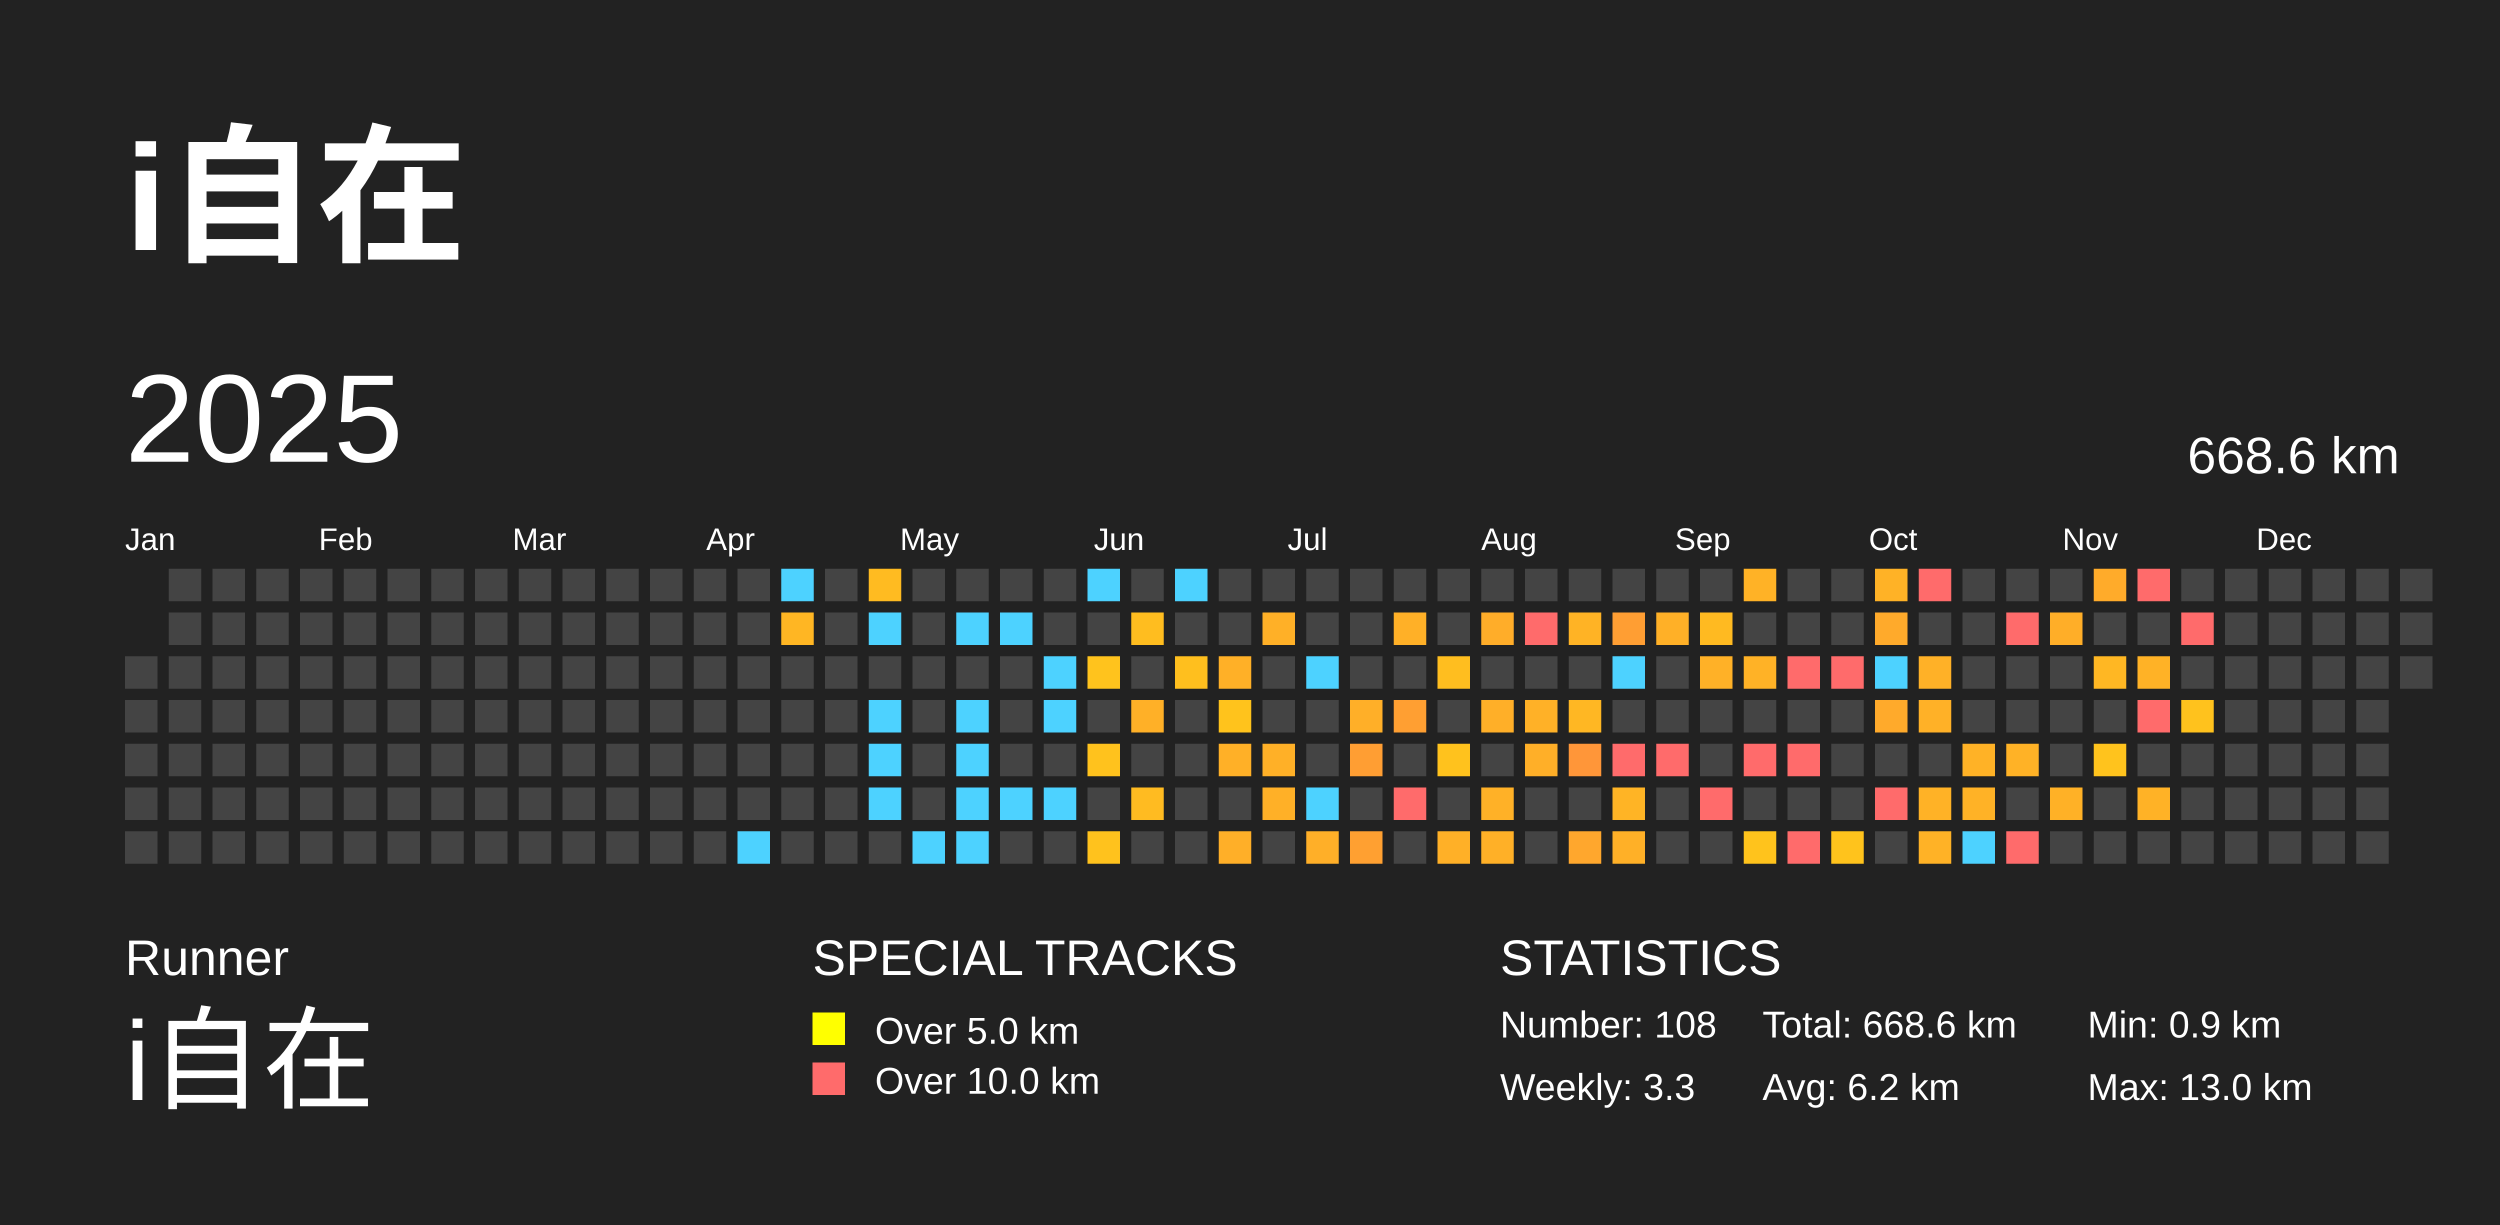
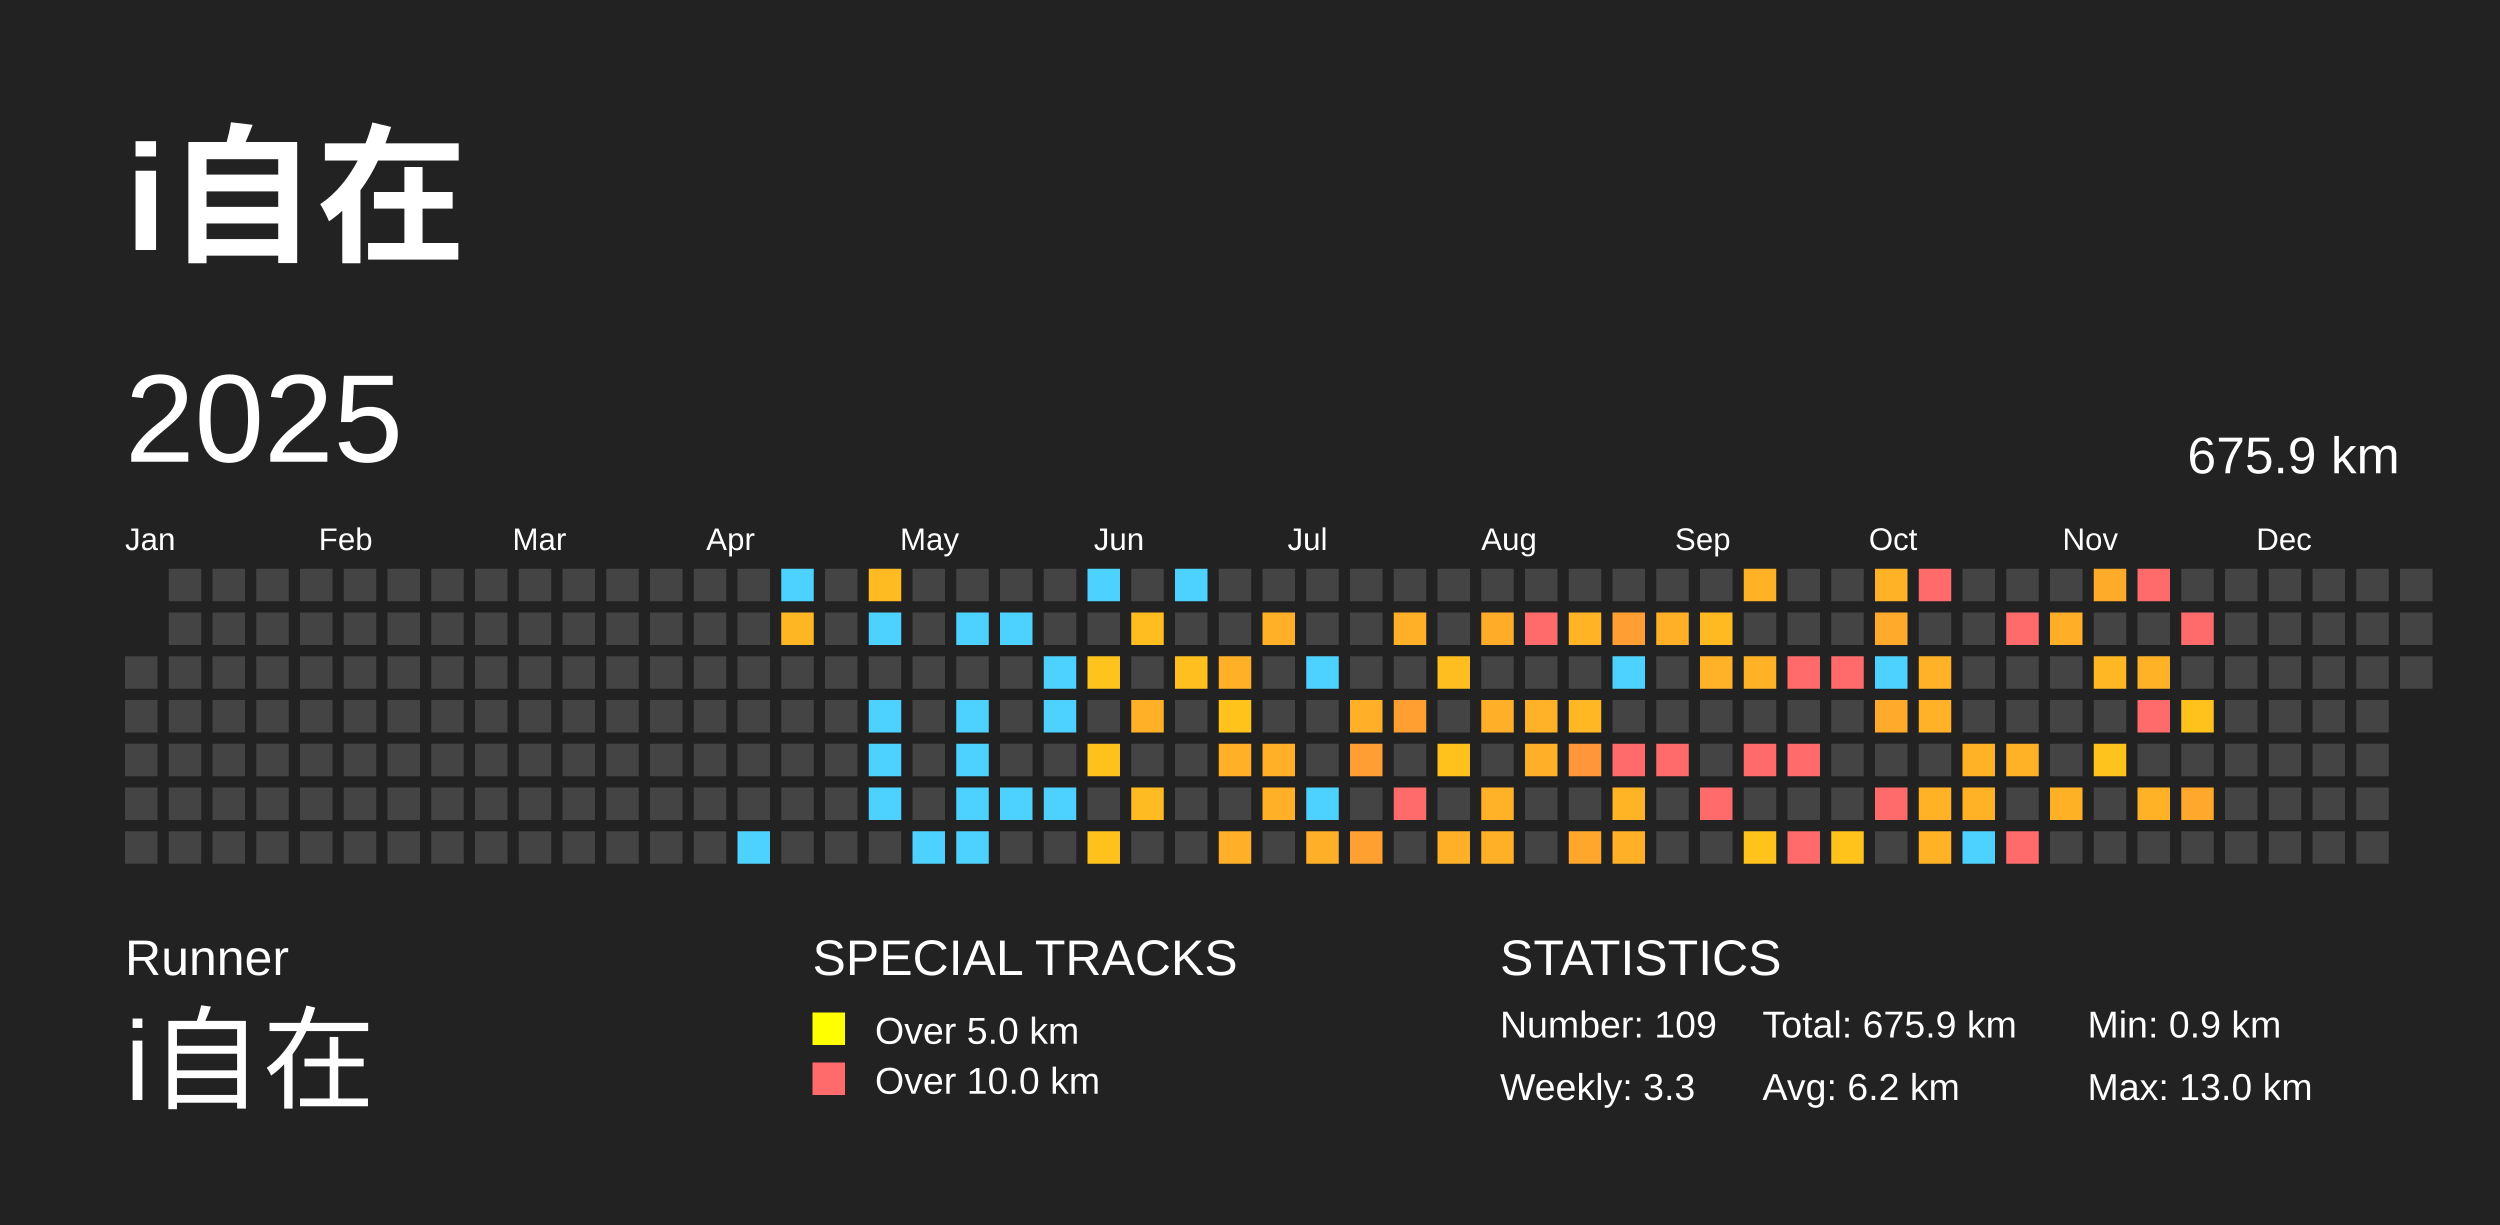
<svg xmlns="http://www.w3.org/2000/svg" baseProfile="full" height="98mm" version="1.1" viewBox="0,0,200,98" width="200mm">
  <defs />
  <rect fill="#222222" height="98" width="200" x="0" y="0" />
  <text fill="#FFFFFF" style="font-size:12px; font-family:Arial; font-weight:bold;" x="10" y="20">i自在</text>
  <text fill="#FFFFFF" style="font-size:4px; font-family:Arial" x="10" y="78">Runner</text>
  <text fill="#FFFFFF" style="font-size:9px; font-family:Arial" x="10" y="88">i自在</text>
  <text fill="#FFFFFF" style="font-size:4px; font-family:Arial" x="65" y="78">SPECIAL TRACKS</text>
  <rect fill="#FFFF00" height="2.6" width="2.6" x="65" y="81" />
  <text fill="#FFFFFF" style="font-size:3px; font-family:Arial" x="70" y="83.5">Over 5.0 km</text>
  <rect fill="#FF6B6B" height="2.6" width="2.6" x="65" y="85" />
  <text fill="#FFFFFF" style="font-size:3px; font-family:Arial" x="70" y="87.5">Over 10.0 km</text>
  <text fill="#FFFFFF" style="font-size:4px; font-family:Arial" x="120" y="78">STATISTICS</text>
-   <text fill="#FFFFFF" style="font-size:3px; font-family:Arial" x="120" y="83">Number: 108</text>
+   <text fill="#FFFFFF" style="font-size:3px; font-family:Arial" x="120" y="83">Number: 109</text>
  <text fill="#FFFFFF" style="font-size:3px; font-family:Arial" x="120" y="88">Weekly: 3.3</text>
-   <text fill="#FFFFFF" style="font-size:3px; font-family:Arial" x="141" y="83">Total: 668.6 km</text>
+   <text fill="#FFFFFF" style="font-size:3px; font-family:Arial" x="141" y="83">Total: 675.9 km</text>
  <text fill="#FFFFFF" style="font-size:3px; font-family:Arial" x="141" y="88">Avg: 6.2 km</text>
  <text fill="#FFFFFF" style="font-size:3px; font-family:Arial" x="167" y="83">Min: 0.9 km</text>
  <text fill="#FFFFFF" style="font-size:3px; font-family:Arial" x="167" y="88">Max: 13.0 km</text>
  <text dominant-baseline="hanging" fill="#FFFFFF" style="font-size:10.0px; font-family:Arial;" x="10" y="30">2025</text>
-   <text dominant-baseline="hanging" fill="#FFFFFF" style="font-size:4.125px; font-family:Arial;" x="175" y="35">668.6 km</text>
+   <text dominant-baseline="hanging" fill="#FFFFFF" style="font-size:4.125px; font-family:Arial;" x="175" y="35">675.9 km</text>
  <text fill="#FFFFFF" style="font-size:2.5px; font-family:Arial" x="10.0" y="44">Jan</text>
  <text fill="#FFFFFF" style="font-size:2.5px; font-family:Arial" x="25.5" y="44">Feb</text>
  <text fill="#FFFFFF" style="font-size:2.5px; font-family:Arial" x="41.0" y="44">Mar</text>
  <text fill="#FFFFFF" style="font-size:2.5px; font-family:Arial" x="56.5" y="44">Apr</text>
  <text fill="#FFFFFF" style="font-size:2.5px; font-family:Arial" x="72.0" y="44">May</text>
  <text fill="#FFFFFF" style="font-size:2.5px; font-family:Arial" x="87.5" y="44">Jun</text>
  <text fill="#FFFFFF" style="font-size:2.5px; font-family:Arial" x="103.0" y="44">Jul</text>
  <text fill="#FFFFFF" style="font-size:2.5px; font-family:Arial" x="118.5" y="44">Aug</text>
  <text fill="#FFFFFF" style="font-size:2.5px; font-family:Arial" x="134.0" y="44">Sep</text>
  <text fill="#FFFFFF" style="font-size:2.5px; font-family:Arial" x="149.5" y="44">Oct</text>
  <text fill="#FFFFFF" style="font-size:2.5px; font-family:Arial" x="165.0" y="44">Nov</text>
  <text fill="#FFFFFF" style="font-size:2.5px; font-family:Arial" x="180.5" y="44">Dec</text>
  <rect fill="#444444" height="2.6" width="2.6" x="10.0" y="52.5" />
  <rect fill="#444444" height="2.6" width="2.6" x="10.0" y="56.0" />
  <rect fill="#444444" height="2.6" width="2.6" x="10.0" y="59.5" />
  <rect fill="#444444" height="2.6" width="2.6" x="10.0" y="63.0" />
  <rect fill="#444444" height="2.6" width="2.6" x="10.0" y="66.5" />
  <rect fill="#444444" height="2.6" width="2.6" x="13.5" y="45.5" />
  <rect fill="#444444" height="2.6" width="2.6" x="13.5" y="49.0" />
  <rect fill="#444444" height="2.6" width="2.6" x="13.5" y="52.5" />
  <rect fill="#444444" height="2.6" width="2.6" x="13.5" y="56.0" />
  <rect fill="#444444" height="2.6" width="2.6" x="13.5" y="59.5" />
  <rect fill="#444444" height="2.6" width="2.6" x="13.5" y="63.0" />
  <rect fill="#444444" height="2.6" width="2.6" x="13.5" y="66.5" />
  <rect fill="#444444" height="2.6" width="2.6" x="17.0" y="45.5" />
  <rect fill="#444444" height="2.6" width="2.6" x="17.0" y="49.0" />
  <rect fill="#444444" height="2.6" width="2.6" x="17.0" y="52.5" />
  <rect fill="#444444" height="2.6" width="2.6" x="17.0" y="56.0" />
  <rect fill="#444444" height="2.6" width="2.6" x="17.0" y="59.5" />
  <rect fill="#444444" height="2.6" width="2.6" x="17.0" y="63.0" />
  <rect fill="#444444" height="2.6" width="2.6" x="17.0" y="66.5" />
  <rect fill="#444444" height="2.6" width="2.6" x="20.5" y="45.5" />
  <rect fill="#444444" height="2.6" width="2.6" x="20.5" y="49.0" />
  <rect fill="#444444" height="2.6" width="2.6" x="20.5" y="52.5" />
  <rect fill="#444444" height="2.6" width="2.6" x="20.5" y="56.0" />
  <rect fill="#444444" height="2.6" width="2.6" x="20.5" y="59.5" />
  <rect fill="#444444" height="2.6" width="2.6" x="20.5" y="63.0" />
  <rect fill="#444444" height="2.6" width="2.6" x="20.5" y="66.5" />
  <rect fill="#444444" height="2.6" width="2.6" x="24.0" y="45.5" />
  <rect fill="#444444" height="2.6" width="2.6" x="24.0" y="49.0" />
  <rect fill="#444444" height="2.6" width="2.6" x="24.0" y="52.5" />
  <rect fill="#444444" height="2.6" width="2.6" x="24.0" y="56.0" />
  <rect fill="#444444" height="2.6" width="2.6" x="24.0" y="59.5" />
  <rect fill="#444444" height="2.6" width="2.6" x="24.0" y="63.0" />
  <rect fill="#444444" height="2.6" width="2.6" x="24.0" y="66.5" />
  <rect fill="#444444" height="2.6" width="2.6" x="27.5" y="45.5" />
  <rect fill="#444444" height="2.6" width="2.6" x="27.5" y="49.0" />
  <rect fill="#444444" height="2.6" width="2.6" x="27.5" y="52.5" />
  <rect fill="#444444" height="2.6" width="2.6" x="27.5" y="56.0" />
  <rect fill="#444444" height="2.6" width="2.6" x="27.5" y="59.5" />
  <rect fill="#444444" height="2.6" width="2.6" x="27.5" y="63.0" />
  <rect fill="#444444" height="2.6" width="2.6" x="27.5" y="66.5" />
  <rect fill="#444444" height="2.6" width="2.6" x="31.0" y="45.5" />
  <rect fill="#444444" height="2.6" width="2.6" x="31.0" y="49.0" />
  <rect fill="#444444" height="2.6" width="2.6" x="31.0" y="52.5" />
  <rect fill="#444444" height="2.6" width="2.6" x="31.0" y="56.0" />
  <rect fill="#444444" height="2.6" width="2.6" x="31.0" y="59.5" />
  <rect fill="#444444" height="2.6" width="2.6" x="31.0" y="63.0" />
  <rect fill="#444444" height="2.6" width="2.6" x="31.0" y="66.5" />
  <rect fill="#444444" height="2.6" width="2.6" x="34.5" y="45.5" />
  <rect fill="#444444" height="2.6" width="2.6" x="34.5" y="49.0" />
  <rect fill="#444444" height="2.6" width="2.6" x="34.5" y="52.5" />
  <rect fill="#444444" height="2.6" width="2.6" x="34.5" y="56.0" />
  <rect fill="#444444" height="2.6" width="2.6" x="34.5" y="59.5" />
  <rect fill="#444444" height="2.6" width="2.6" x="34.5" y="63.0" />
  <rect fill="#444444" height="2.6" width="2.6" x="34.5" y="66.5" />
  <rect fill="#444444" height="2.6" width="2.6" x="38.0" y="45.5" />
  <rect fill="#444444" height="2.6" width="2.6" x="38.0" y="49.0" />
  <rect fill="#444444" height="2.6" width="2.6" x="38.0" y="52.5" />
  <rect fill="#444444" height="2.6" width="2.6" x="38.0" y="56.0" />
  <rect fill="#444444" height="2.6" width="2.6" x="38.0" y="59.5" />
  <rect fill="#444444" height="2.6" width="2.6" x="38.0" y="63.0" />
  <rect fill="#444444" height="2.6" width="2.6" x="38.0" y="66.5" />
  <rect fill="#444444" height="2.6" width="2.6" x="41.5" y="45.5" />
  <rect fill="#444444" height="2.6" width="2.6" x="41.5" y="49.0" />
  <rect fill="#444444" height="2.6" width="2.6" x="41.5" y="52.5" />
  <rect fill="#444444" height="2.6" width="2.6" x="41.5" y="56.0" />
  <rect fill="#444444" height="2.6" width="2.6" x="41.5" y="59.5" />
  <rect fill="#444444" height="2.6" width="2.6" x="41.5" y="63.0" />
  <rect fill="#444444" height="2.6" width="2.6" x="41.5" y="66.5" />
  <rect fill="#444444" height="2.6" width="2.6" x="45.0" y="45.5" />
  <rect fill="#444444" height="2.6" width="2.6" x="45.0" y="49.0" />
  <rect fill="#444444" height="2.6" width="2.6" x="45.0" y="52.5" />
  <rect fill="#444444" height="2.6" width="2.6" x="45.0" y="56.0" />
  <rect fill="#444444" height="2.6" width="2.6" x="45.0" y="59.5" />
  <rect fill="#444444" height="2.6" width="2.6" x="45.0" y="63.0" />
  <rect fill="#444444" height="2.6" width="2.6" x="45.0" y="66.5" />
  <rect fill="#444444" height="2.6" width="2.6" x="48.5" y="45.5" />
  <rect fill="#444444" height="2.6" width="2.6" x="48.5" y="49.0" />
  <rect fill="#444444" height="2.6" width="2.6" x="48.5" y="52.5" />
  <rect fill="#444444" height="2.6" width="2.6" x="48.5" y="56.0" />
  <rect fill="#444444" height="2.6" width="2.6" x="48.5" y="59.5" />
  <rect fill="#444444" height="2.6" width="2.6" x="48.5" y="63.0" />
  <rect fill="#444444" height="2.6" width="2.6" x="48.5" y="66.5" />
  <rect fill="#444444" height="2.6" width="2.6" x="52.0" y="45.5" />
  <rect fill="#444444" height="2.6" width="2.6" x="52.0" y="49.0" />
  <rect fill="#444444" height="2.6" width="2.6" x="52.0" y="52.5" />
  <rect fill="#444444" height="2.6" width="2.6" x="52.0" y="56.0" />
  <rect fill="#444444" height="2.6" width="2.6" x="52.0" y="59.5" />
  <rect fill="#444444" height="2.6" width="2.6" x="52.0" y="63.0" />
  <rect fill="#444444" height="2.6" width="2.6" x="52.0" y="66.5" />
  <rect fill="#444444" height="2.6" width="2.6" x="55.5" y="45.5" />
  <rect fill="#444444" height="2.6" width="2.6" x="55.5" y="49.0" />
  <rect fill="#444444" height="2.6" width="2.6" x="55.5" y="52.5" />
  <rect fill="#444444" height="2.6" width="2.6" x="55.5" y="56.0" />
  <rect fill="#444444" height="2.6" width="2.6" x="55.5" y="59.5" />
  <rect fill="#444444" height="2.6" width="2.6" x="55.5" y="63.0" />
  <rect fill="#444444" height="2.6" width="2.6" x="55.5" y="66.5" />
  <rect fill="#444444" height="2.6" width="2.6" x="59.0" y="45.5" />
  <rect fill="#444444" height="2.6" width="2.6" x="59.0" y="49.0" />
  <rect fill="#444444" height="2.6" width="2.6" x="59.0" y="52.5" />
  <rect fill="#444444" height="2.6" width="2.6" x="59.0" y="56.0" />
  <rect fill="#444444" height="2.6" width="2.6" x="59.0" y="59.5" />
  <rect fill="#444444" height="2.6" width="2.6" x="59.0" y="63.0" />
  <rect fill="#4dd2ff" height="2.6" width="2.6" x="59.0" y="66.5" />
  <rect fill="#4dd2ff" height="2.6" width="2.6" x="62.5" y="45.5" />
  <rect fill="#ffb623" height="2.6" width="2.6" x="62.5" y="49.0" />
  <rect fill="#444444" height="2.6" width="2.6" x="62.5" y="52.5" />
  <rect fill="#444444" height="2.6" width="2.6" x="62.5" y="56.0" />
  <rect fill="#444444" height="2.6" width="2.6" x="62.5" y="59.5" />
  <rect fill="#444444" height="2.6" width="2.6" x="62.5" y="63.0" />
  <rect fill="#444444" height="2.6" width="2.6" x="62.5" y="66.5" />
  <rect fill="#444444" height="2.6" width="2.6" x="66.0" y="45.5" />
  <rect fill="#444444" height="2.6" width="2.6" x="66.0" y="49.0" />
  <rect fill="#444444" height="2.6" width="2.6" x="66.0" y="52.5" />
  <rect fill="#444444" height="2.6" width="2.6" x="66.0" y="56.0" />
  <rect fill="#444444" height="2.6" width="2.6" x="66.0" y="59.5" />
  <rect fill="#444444" height="2.6" width="2.6" x="66.0" y="63.0" />
  <rect fill="#444444" height="2.6" width="2.6" x="66.0" y="66.5" />
  <rect fill="#ffbb21" height="2.6" width="2.6" x="69.5" y="45.5" />
  <rect fill="#4dd2ff" height="2.6" width="2.6" x="69.5" y="49.0" />
  <rect fill="#444444" height="2.6" width="2.6" x="69.5" y="52.5" />
  <rect fill="#4dd2ff" height="2.6" width="2.6" x="69.5" y="56.0" />
  <rect fill="#4dd2ff" height="2.6" width="2.6" x="69.5" y="59.5" />
  <rect fill="#4dd2ff" height="2.6" width="2.6" x="69.5" y="63.0" />
  <rect fill="#444444" height="2.6" width="2.6" x="69.5" y="66.5" />
  <rect fill="#444444" height="2.6" width="2.6" x="73.0" y="45.5" />
  <rect fill="#444444" height="2.6" width="2.6" x="73.0" y="49.0" />
  <rect fill="#444444" height="2.6" width="2.6" x="73.0" y="52.5" />
  <rect fill="#444444" height="2.6" width="2.6" x="73.0" y="56.0" />
  <rect fill="#444444" height="2.6" width="2.6" x="73.0" y="59.5" />
  <rect fill="#444444" height="2.6" width="2.6" x="73.0" y="63.0" />
  <rect fill="#4dd2ff" height="2.6" width="2.6" x="73.0" y="66.5" />
  <rect fill="#444444" height="2.6" width="2.6" x="76.5" y="45.5" />
  <rect fill="#4dd2ff" height="2.6" width="2.6" x="76.5" y="49.0" />
  <rect fill="#444444" height="2.6" width="2.6" x="76.5" y="52.5" />
  <rect fill="#4dd2ff" height="2.6" width="2.6" x="76.5" y="56.0" />
  <rect fill="#4dd2ff" height="2.6" width="2.6" x="76.5" y="59.5" />
  <rect fill="#4dd2ff" height="2.6" width="2.6" x="76.5" y="63.0" />
  <rect fill="#4dd2ff" height="2.6" width="2.6" x="76.5" y="66.5" />
  <rect fill="#444444" height="2.6" width="2.6" x="80.0" y="45.5" />
  <rect fill="#4dd2ff" height="2.6" width="2.6" x="80.0" y="49.0" />
  <rect fill="#444444" height="2.6" width="2.6" x="80.0" y="52.5" />
  <rect fill="#444444" height="2.6" width="2.6" x="80.0" y="56.0" />
  <rect fill="#444444" height="2.6" width="2.6" x="80.0" y="59.5" />
  <rect fill="#4dd2ff" height="2.6" width="2.6" x="80.0" y="63.0" />
  <rect fill="#444444" height="2.6" width="2.6" x="80.0" y="66.5" />
  <rect fill="#444444" height="2.6" width="2.6" x="83.5" y="45.5" />
  <rect fill="#444444" height="2.6" width="2.6" x="83.5" y="49.0" />
  <rect fill="#4dd2ff" height="2.6" width="2.6" x="83.5" y="52.5" />
  <rect fill="#4dd2ff" height="2.6" width="2.6" x="83.5" y="56.0" />
  <rect fill="#444444" height="2.6" width="2.6" x="83.5" y="59.5" />
  <rect fill="#4dd2ff" height="2.6" width="2.6" x="83.5" y="63.0" />
  <rect fill="#444444" height="2.6" width="2.6" x="83.5" y="66.5" />
  <rect fill="#4dd2ff" height="2.6" width="2.6" x="87.0" y="45.5" />
  <rect fill="#444444" height="2.6" width="2.6" x="87.0" y="49.0" />
  <rect fill="#ffc31d" height="2.6" width="2.6" x="87.0" y="52.5" />
  <rect fill="#444444" height="2.6" width="2.6" x="87.0" y="56.0" />
  <rect fill="#ffc21d" height="2.6" width="2.6" x="87.0" y="59.5" />
  <rect fill="#444444" height="2.6" width="2.6" x="87.0" y="63.0" />
  <rect fill="#ffc21d" height="2.6" width="2.6" x="87.0" y="66.5" />
  <rect fill="#444444" height="2.6" width="2.6" x="90.5" y="45.5" />
  <rect fill="#ffbd1f" height="2.6" width="2.6" x="90.5" y="49.0" />
  <rect fill="#444444" height="2.6" width="2.6" x="90.5" y="52.5" />
  <rect fill="#ffb027" height="2.6" width="2.6" x="90.5" y="56.0" />
  <rect fill="#444444" height="2.6" width="2.6" x="90.5" y="59.5" />
  <rect fill="#ffbb21" height="2.6" width="2.6" x="90.5" y="63.0" />
  <rect fill="#444444" height="2.6" width="2.6" x="90.5" y="66.5" />
  <rect fill="#4dd2ff" height="2.6" width="2.6" x="94.0" y="45.5" />
  <rect fill="#444444" height="2.6" width="2.6" x="94.0" y="49.0" />
  <rect fill="#ffbf1e" height="2.6" width="2.6" x="94.0" y="52.5" />
  <rect fill="#444444" height="2.6" width="2.6" x="94.0" y="56.0" />
  <rect fill="#444444" height="2.6" width="2.6" x="94.0" y="59.5" />
  <rect fill="#444444" height="2.6" width="2.6" x="94.0" y="63.0" />
  <rect fill="#444444" height="2.6" width="2.6" x="94.0" y="66.5" />
  <rect fill="#444444" height="2.6" width="2.6" x="97.5" y="45.5" />
  <rect fill="#444444" height="2.6" width="2.6" x="97.5" y="49.0" />
  <rect fill="#ffb027" height="2.6" width="2.6" x="97.5" y="52.5" />
  <rect fill="#ffc31c" height="2.6" width="2.6" x="97.5" y="56.0" />
  <rect fill="#ffb027" height="2.6" width="2.6" x="97.5" y="59.5" />
  <rect fill="#444444" height="2.6" width="2.6" x="97.5" y="63.0" />
  <rect fill="#ffaf28" height="2.6" width="2.6" x="97.5" y="66.5" />
  <rect fill="#444444" height="2.6" width="2.6" x="101.0" y="45.5" />
  <rect fill="#ffb027" height="2.6" width="2.6" x="101.0" y="49.0" />
  <rect fill="#444444" height="2.6" width="2.6" x="101.0" y="52.5" />
  <rect fill="#444444" height="2.6" width="2.6" x="101.0" y="56.0" />
  <rect fill="#ffb027" height="2.6" width="2.6" x="101.0" y="59.5" />
  <rect fill="#ffb027" height="2.6" width="2.6" x="101.0" y="63.0" />
  <rect fill="#444444" height="2.6" width="2.6" x="101.0" y="66.5" />
  <rect fill="#444444" height="2.6" width="2.6" x="104.5" y="45.5" />
  <rect fill="#444444" height="2.6" width="2.6" x="104.5" y="49.0" />
  <rect fill="#4dd2ff" height="2.6" width="2.6" x="104.5" y="52.5" />
  <rect fill="#444444" height="2.6" width="2.6" x="104.5" y="56.0" />
  <rect fill="#444444" height="2.6" width="2.6" x="104.5" y="59.5" />
  <rect fill="#4dd2ff" height="2.6" width="2.6" x="104.5" y="63.0" />
  <rect fill="#ffaf28" height="2.6" width="2.6" x="104.5" y="66.5" />
  <rect fill="#444444" height="2.6" width="2.6" x="108.0" y="45.5" />
  <rect fill="#444444" height="2.6" width="2.6" x="108.0" y="49.0" />
  <rect fill="#444444" height="2.6" width="2.6" x="108.0" y="52.5" />
  <rect fill="#ffaf28" height="2.6" width="2.6" x="108.0" y="56.0" />
  <rect fill="#ff9e33" height="2.6" width="2.6" x="108.0" y="59.5" />
  <rect fill="#444444" height="2.6" width="2.6" x="108.0" y="63.0" />
  <rect fill="#ffa031" height="2.6" width="2.6" x="108.0" y="66.5" />
  <rect fill="#444444" height="2.6" width="2.6" x="111.5" y="45.5" />
  <rect fill="#ffb027" height="2.6" width="2.6" x="111.5" y="49.0" />
  <rect fill="#444444" height="2.6" width="2.6" x="111.5" y="52.5" />
  <rect fill="#ff9f32" height="2.6" width="2.6" x="111.5" y="56.0" />
  <rect fill="#444444" height="2.6" width="2.6" x="111.5" y="59.5" />
  <rect fill="#FF6B6B" height="2.6" width="2.6" x="111.5" y="63.0" />
  <rect fill="#444444" height="2.6" width="2.6" x="111.5" y="66.5" />
  <rect fill="#444444" height="2.6" width="2.6" x="115.0" y="45.5" />
  <rect fill="#444444" height="2.6" width="2.6" x="115.0" y="49.0" />
  <rect fill="#ffbe1f" height="2.6" width="2.6" x="115.0" y="52.5" />
  <rect fill="#444444" height="2.6" width="2.6" x="115.0" y="56.0" />
  <rect fill="#ffc21d" height="2.6" width="2.6" x="115.0" y="59.5" />
  <rect fill="#444444" height="2.6" width="2.6" x="115.0" y="63.0" />
  <rect fill="#ffb027" height="2.6" width="2.6" x="115.0" y="66.5" />
  <rect fill="#444444" height="2.6" width="2.6" x="118.5" y="45.5" />
  <rect fill="#ffad29" height="2.6" width="2.6" x="118.5" y="49.0" />
  <rect fill="#444444" height="2.6" width="2.6" x="118.5" y="52.5" />
  <rect fill="#ffaf28" height="2.6" width="2.6" x="118.5" y="56.0" />
  <rect fill="#444444" height="2.6" width="2.6" x="118.5" y="59.5" />
  <rect fill="#ffb127" height="2.6" width="2.6" x="118.5" y="63.0" />
  <rect fill="#ffb027" height="2.6" width="2.6" x="118.5" y="66.5" />
  <rect fill="#444444" height="2.6" width="2.6" x="122.0" y="45.5" />
  <rect fill="#FF6B6B" height="2.6" width="2.6" x="122.0" y="49.0" />
  <rect fill="#444444" height="2.6" width="2.6" x="122.0" y="52.5" />
  <rect fill="#ffb127" height="2.6" width="2.6" x="122.0" y="56.0" />
  <rect fill="#ffaf28" height="2.6" width="2.6" x="122.0" y="59.5" />
  <rect fill="#444444" height="2.6" width="2.6" x="122.0" y="63.0" />
  <rect fill="#444444" height="2.6" width="2.6" x="122.0" y="66.5" />
  <rect fill="#444444" height="2.6" width="2.6" x="125.5" y="45.5" />
  <rect fill="#ffb325" height="2.6" width="2.6" x="125.5" y="49.0" />
  <rect fill="#444444" height="2.6" width="2.6" x="125.5" y="52.5" />
  <rect fill="#ffb723" height="2.6" width="2.6" x="125.5" y="56.0" />
  <rect fill="#ff9639" height="2.6" width="2.6" x="125.5" y="59.5" />
  <rect fill="#444444" height="2.6" width="2.6" x="125.5" y="63.0" />
  <rect fill="#ffa72d" height="2.6" width="2.6" x="125.5" y="66.5" />
  <rect fill="#444444" height="2.6" width="2.6" x="129.0" y="45.5" />
  <rect fill="#ff9e33" height="2.6" width="2.6" x="129.0" y="49.0" />
  <rect fill="#4dd2ff" height="2.6" width="2.6" x="129.0" y="52.5" />
  <rect fill="#444444" height="2.6" width="2.6" x="129.0" y="56.0" />
  <rect fill="#FF6B6B" height="2.6" width="2.6" x="129.0" y="59.5" />
  <rect fill="#ffb425" height="2.6" width="2.6" x="129.0" y="63.0" />
  <rect fill="#ffb027" height="2.6" width="2.6" x="129.0" y="66.5" />
  <rect fill="#444444" height="2.6" width="2.6" x="132.5" y="45.5" />
  <rect fill="#ffb027" height="2.6" width="2.6" x="132.5" y="49.0" />
  <rect fill="#444444" height="2.6" width="2.6" x="132.5" y="52.5" />
  <rect fill="#444444" height="2.6" width="2.6" x="132.5" y="56.0" />
  <rect fill="#FF6B6B" height="2.6" width="2.6" x="132.5" y="59.5" />
  <rect fill="#444444" height="2.6" width="2.6" x="132.5" y="63.0" />
  <rect fill="#444444" height="2.6" width="2.6" x="132.5" y="66.5" />
  <rect fill="#444444" height="2.6" width="2.6" x="136.0" y="45.5" />
  <rect fill="#ffba21" height="2.6" width="2.6" x="136.0" y="49.0" />
  <rect fill="#ffb127" height="2.6" width="2.6" x="136.0" y="52.5" />
  <rect fill="#444444" height="2.6" width="2.6" x="136.0" y="56.0" />
  <rect fill="#444444" height="2.6" width="2.6" x="136.0" y="59.5" />
  <rect fill="#FF6B6B" height="2.6" width="2.6" x="136.0" y="63.0" />
  <rect fill="#444444" height="2.6" width="2.6" x="136.0" y="66.5" />
  <rect fill="#ffb226" height="2.6" width="2.6" x="139.5" y="45.5" />
  <rect fill="#444444" height="2.6" width="2.6" x="139.5" y="49.0" />
  <rect fill="#ffb226" height="2.6" width="2.6" x="139.5" y="52.5" />
  <rect fill="#444444" height="2.6" width="2.6" x="139.5" y="56.0" />
  <rect fill="#FF6B6B" height="2.6" width="2.6" x="139.5" y="59.5" />
  <rect fill="#444444" height="2.6" width="2.6" x="139.5" y="63.0" />
  <rect fill="#ffc31c" height="2.6" width="2.6" x="139.5" y="66.5" />
  <rect fill="#444444" height="2.6" width="2.6" x="143.0" y="45.5" />
  <rect fill="#444444" height="2.6" width="2.6" x="143.0" y="49.0" />
  <rect fill="#FF6B6B" height="2.6" width="2.6" x="143.0" y="52.5" />
  <rect fill="#444444" height="2.6" width="2.6" x="143.0" y="56.0" />
  <rect fill="#FF6B6B" height="2.6" width="2.6" x="143.0" y="59.5" />
  <rect fill="#444444" height="2.6" width="2.6" x="143.0" y="63.0" />
  <rect fill="#FF6B6B" height="2.6" width="2.6" x="143.0" y="66.5" />
  <rect fill="#444444" height="2.6" width="2.6" x="146.5" y="45.5" />
  <rect fill="#444444" height="2.6" width="2.6" x="146.5" y="49.0" />
  <rect fill="#FF6B6B" height="2.6" width="2.6" x="146.5" y="52.5" />
  <rect fill="#444444" height="2.6" width="2.6" x="146.5" y="56.0" />
  <rect fill="#444444" height="2.6" width="2.6" x="146.5" y="59.5" />
  <rect fill="#444444" height="2.6" width="2.6" x="146.5" y="63.0" />
  <rect fill="#ffc31c" height="2.6" width="2.6" x="146.5" y="66.5" />
  <rect fill="#ffb226" height="2.6" width="2.6" x="150.0" y="45.5" />
  <rect fill="#ffaa2b" height="2.6" width="2.6" x="150.0" y="49.0" />
  <rect fill="#4dd2ff" height="2.6" width="2.6" x="150.0" y="52.5" />
  <rect fill="#ffaa2b" height="2.6" width="2.6" x="150.0" y="56.0" />
  <rect fill="#444444" height="2.6" width="2.6" x="150.0" y="59.5" />
  <rect fill="#FF6B6B" height="2.6" width="2.6" x="150.0" y="63.0" />
  <rect fill="#444444" height="2.6" width="2.6" x="150.0" y="66.5" />
  <rect fill="#FF6B6B" height="2.6" width="2.6" x="153.5" y="45.5" />
  <rect fill="#444444" height="2.6" width="2.6" x="153.5" y="49.0" />
  <rect fill="#ffb127" height="2.6" width="2.6" x="153.5" y="52.5" />
  <rect fill="#ffb127" height="2.6" width="2.6" x="153.5" y="56.0" />
  <rect fill="#444444" height="2.6" width="2.6" x="153.5" y="59.5" />
  <rect fill="#ffb226" height="2.6" width="2.6" x="153.5" y="63.0" />
  <rect fill="#ffb226" height="2.6" width="2.6" x="153.5" y="66.5" />
  <rect fill="#444444" height="2.6" width="2.6" x="157.0" y="45.5" />
  <rect fill="#444444" height="2.6" width="2.6" x="157.0" y="49.0" />
  <rect fill="#444444" height="2.6" width="2.6" x="157.0" y="52.5" />
  <rect fill="#444444" height="2.6" width="2.6" x="157.0" y="56.0" />
  <rect fill="#ffb226" height="2.6" width="2.6" x="157.0" y="59.5" />
  <rect fill="#ffb226" height="2.6" width="2.6" x="157.0" y="63.0" />
  <rect fill="#4dd2ff" height="2.6" width="2.6" x="157.0" y="66.5" />
  <rect fill="#444444" height="2.6" width="2.6" x="160.5" y="45.5" />
  <rect fill="#FF6B6B" height="2.6" width="2.6" x="160.5" y="49.0" />
  <rect fill="#444444" height="2.6" width="2.6" x="160.5" y="52.5" />
  <rect fill="#444444" height="2.6" width="2.6" x="160.5" y="56.0" />
  <rect fill="#ffb226" height="2.6" width="2.6" x="160.5" y="59.5" />
  <rect fill="#444444" height="2.6" width="2.6" x="160.5" y="63.0" />
  <rect fill="#FF6B6B" height="2.6" width="2.6" x="160.5" y="66.5" />
  <rect fill="#444444" height="2.6" width="2.6" x="164.0" y="45.5" />
  <rect fill="#ffae28" height="2.6" width="2.6" x="164.0" y="49.0" />
  <rect fill="#444444" height="2.6" width="2.6" x="164.0" y="52.5" />
  <rect fill="#444444" height="2.6" width="2.6" x="164.0" y="56.0" />
  <rect fill="#444444" height="2.6" width="2.6" x="164.0" y="59.5" />
  <rect fill="#ffb126" height="2.6" width="2.6" x="164.0" y="63.0" />
  <rect fill="#444444" height="2.6" width="2.6" x="164.0" y="66.5" />
  <rect fill="#ffab2a" height="2.6" width="2.6" x="167.5" y="45.5" />
  <rect fill="#444444" height="2.6" width="2.6" x="167.5" y="49.0" />
  <rect fill="#ffb723" height="2.6" width="2.6" x="167.5" y="52.5" />
  <rect fill="#444444" height="2.6" width="2.6" x="167.5" y="56.0" />
  <rect fill="#ffc31d" height="2.6" width="2.6" x="167.5" y="59.5" />
  <rect fill="#444444" height="2.6" width="2.6" x="167.5" y="63.0" />
  <rect fill="#444444" height="2.6" width="2.6" x="167.5" y="66.5" />
  <rect fill="#FF6B6B" height="2.6" width="2.6" x="171.0" y="45.5" />
  <rect fill="#444444" height="2.6" width="2.6" x="171.0" y="49.0" />
  <rect fill="#ffb226" height="2.6" width="2.6" x="171.0" y="52.5" />
  <rect fill="#FF6B6B" height="2.6" width="2.6" x="171.0" y="56.0" />
  <rect fill="#444444" height="2.6" width="2.6" x="171.0" y="59.5" />
  <rect fill="#ffb226" height="2.6" width="2.6" x="171.0" y="63.0" />
  <rect fill="#444444" height="2.6" width="2.6" x="171.0" y="66.5" />
  <rect fill="#444444" height="2.6" width="2.6" x="174.5" y="45.5" />
  <rect fill="#FF6B6B" height="2.6" width="2.6" x="174.5" y="49.0" />
  <rect fill="#444444" height="2.6" width="2.6" x="174.5" y="52.5" />
  <rect fill="#ffc21d" height="2.6" width="2.6" x="174.5" y="56.0" />
  <rect fill="#444444" height="2.6" width="2.6" x="174.5" y="59.5" />
-   <rect fill="#444444" height="2.6" width="2.6" x="174.5" y="63.0" />
+   <rect fill="#ffa82c" height="2.6" width="2.6" x="174.5" y="63.0" />
  <rect fill="#444444" height="2.6" width="2.6" x="174.5" y="66.5" />
  <rect fill="#444444" height="2.6" width="2.6" x="178.0" y="45.5" />
  <rect fill="#444444" height="2.6" width="2.6" x="178.0" y="49.0" />
  <rect fill="#444444" height="2.6" width="2.6" x="178.0" y="52.5" />
  <rect fill="#444444" height="2.6" width="2.6" x="178.0" y="56.0" />
  <rect fill="#444444" height="2.6" width="2.6" x="178.0" y="59.5" />
  <rect fill="#444444" height="2.6" width="2.6" x="178.0" y="63.0" />
  <rect fill="#444444" height="2.6" width="2.6" x="178.0" y="66.5" />
  <rect fill="#444444" height="2.6" width="2.6" x="181.5" y="45.5" />
  <rect fill="#444444" height="2.6" width="2.6" x="181.5" y="49.0" />
  <rect fill="#444444" height="2.6" width="2.6" x="181.5" y="52.5" />
  <rect fill="#444444" height="2.6" width="2.6" x="181.5" y="56.0" />
  <rect fill="#444444" height="2.6" width="2.6" x="181.5" y="59.5" />
  <rect fill="#444444" height="2.6" width="2.6" x="181.5" y="63.0" />
  <rect fill="#444444" height="2.6" width="2.6" x="181.5" y="66.5" />
  <rect fill="#444444" height="2.6" width="2.6" x="185.0" y="45.5" />
  <rect fill="#444444" height="2.6" width="2.6" x="185.0" y="49.0" />
  <rect fill="#444444" height="2.6" width="2.6" x="185.0" y="52.5" />
  <rect fill="#444444" height="2.6" width="2.6" x="185.0" y="56.0" />
  <rect fill="#444444" height="2.6" width="2.6" x="185.0" y="59.5" />
  <rect fill="#444444" height="2.6" width="2.6" x="185.0" y="63.0" />
  <rect fill="#444444" height="2.6" width="2.6" x="185.0" y="66.5" />
  <rect fill="#444444" height="2.6" width="2.6" x="188.5" y="45.5" />
  <rect fill="#444444" height="2.6" width="2.6" x="188.5" y="49.0" />
  <rect fill="#444444" height="2.6" width="2.6" x="188.5" y="52.5" />
  <rect fill="#444444" height="2.6" width="2.6" x="188.5" y="56.0" />
  <rect fill="#444444" height="2.6" width="2.6" x="188.5" y="59.5" />
  <rect fill="#444444" height="2.6" width="2.6" x="188.5" y="63.0" />
  <rect fill="#444444" height="2.6" width="2.6" x="188.5" y="66.5" />
  <rect fill="#444444" height="2.6" width="2.6" x="192.0" y="45.5" />
  <rect fill="#444444" height="2.6" width="2.6" x="192.0" y="49.0" />
  <rect fill="#444444" height="2.6" width="2.6" x="192.0" y="52.5" />
</svg>
